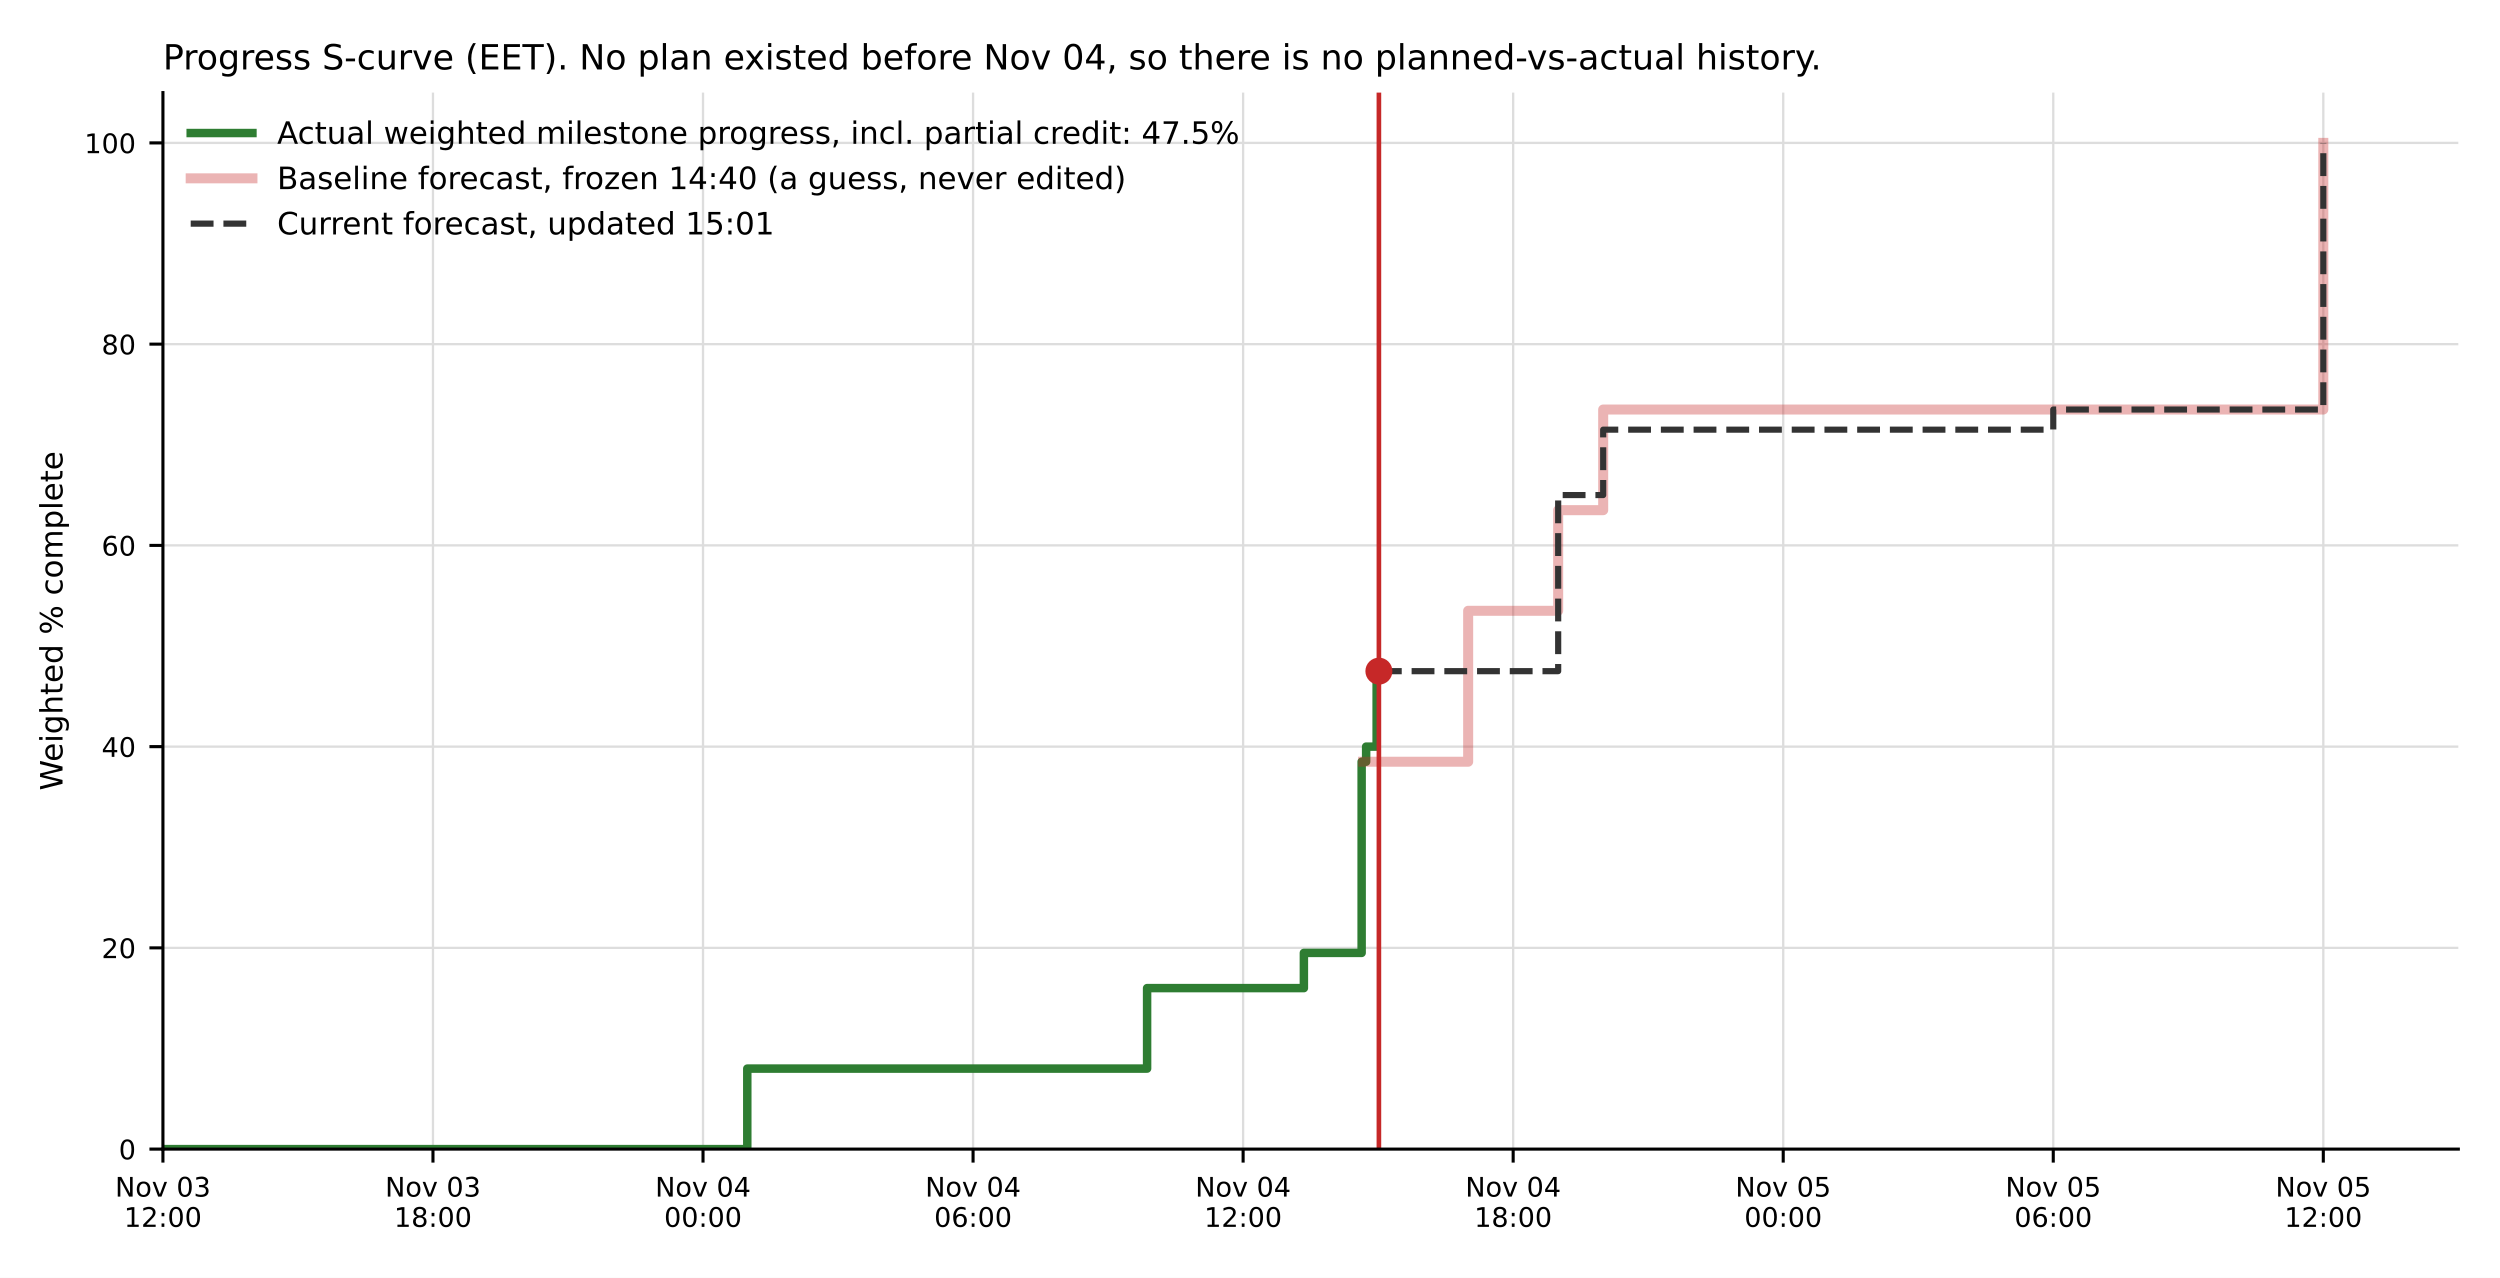
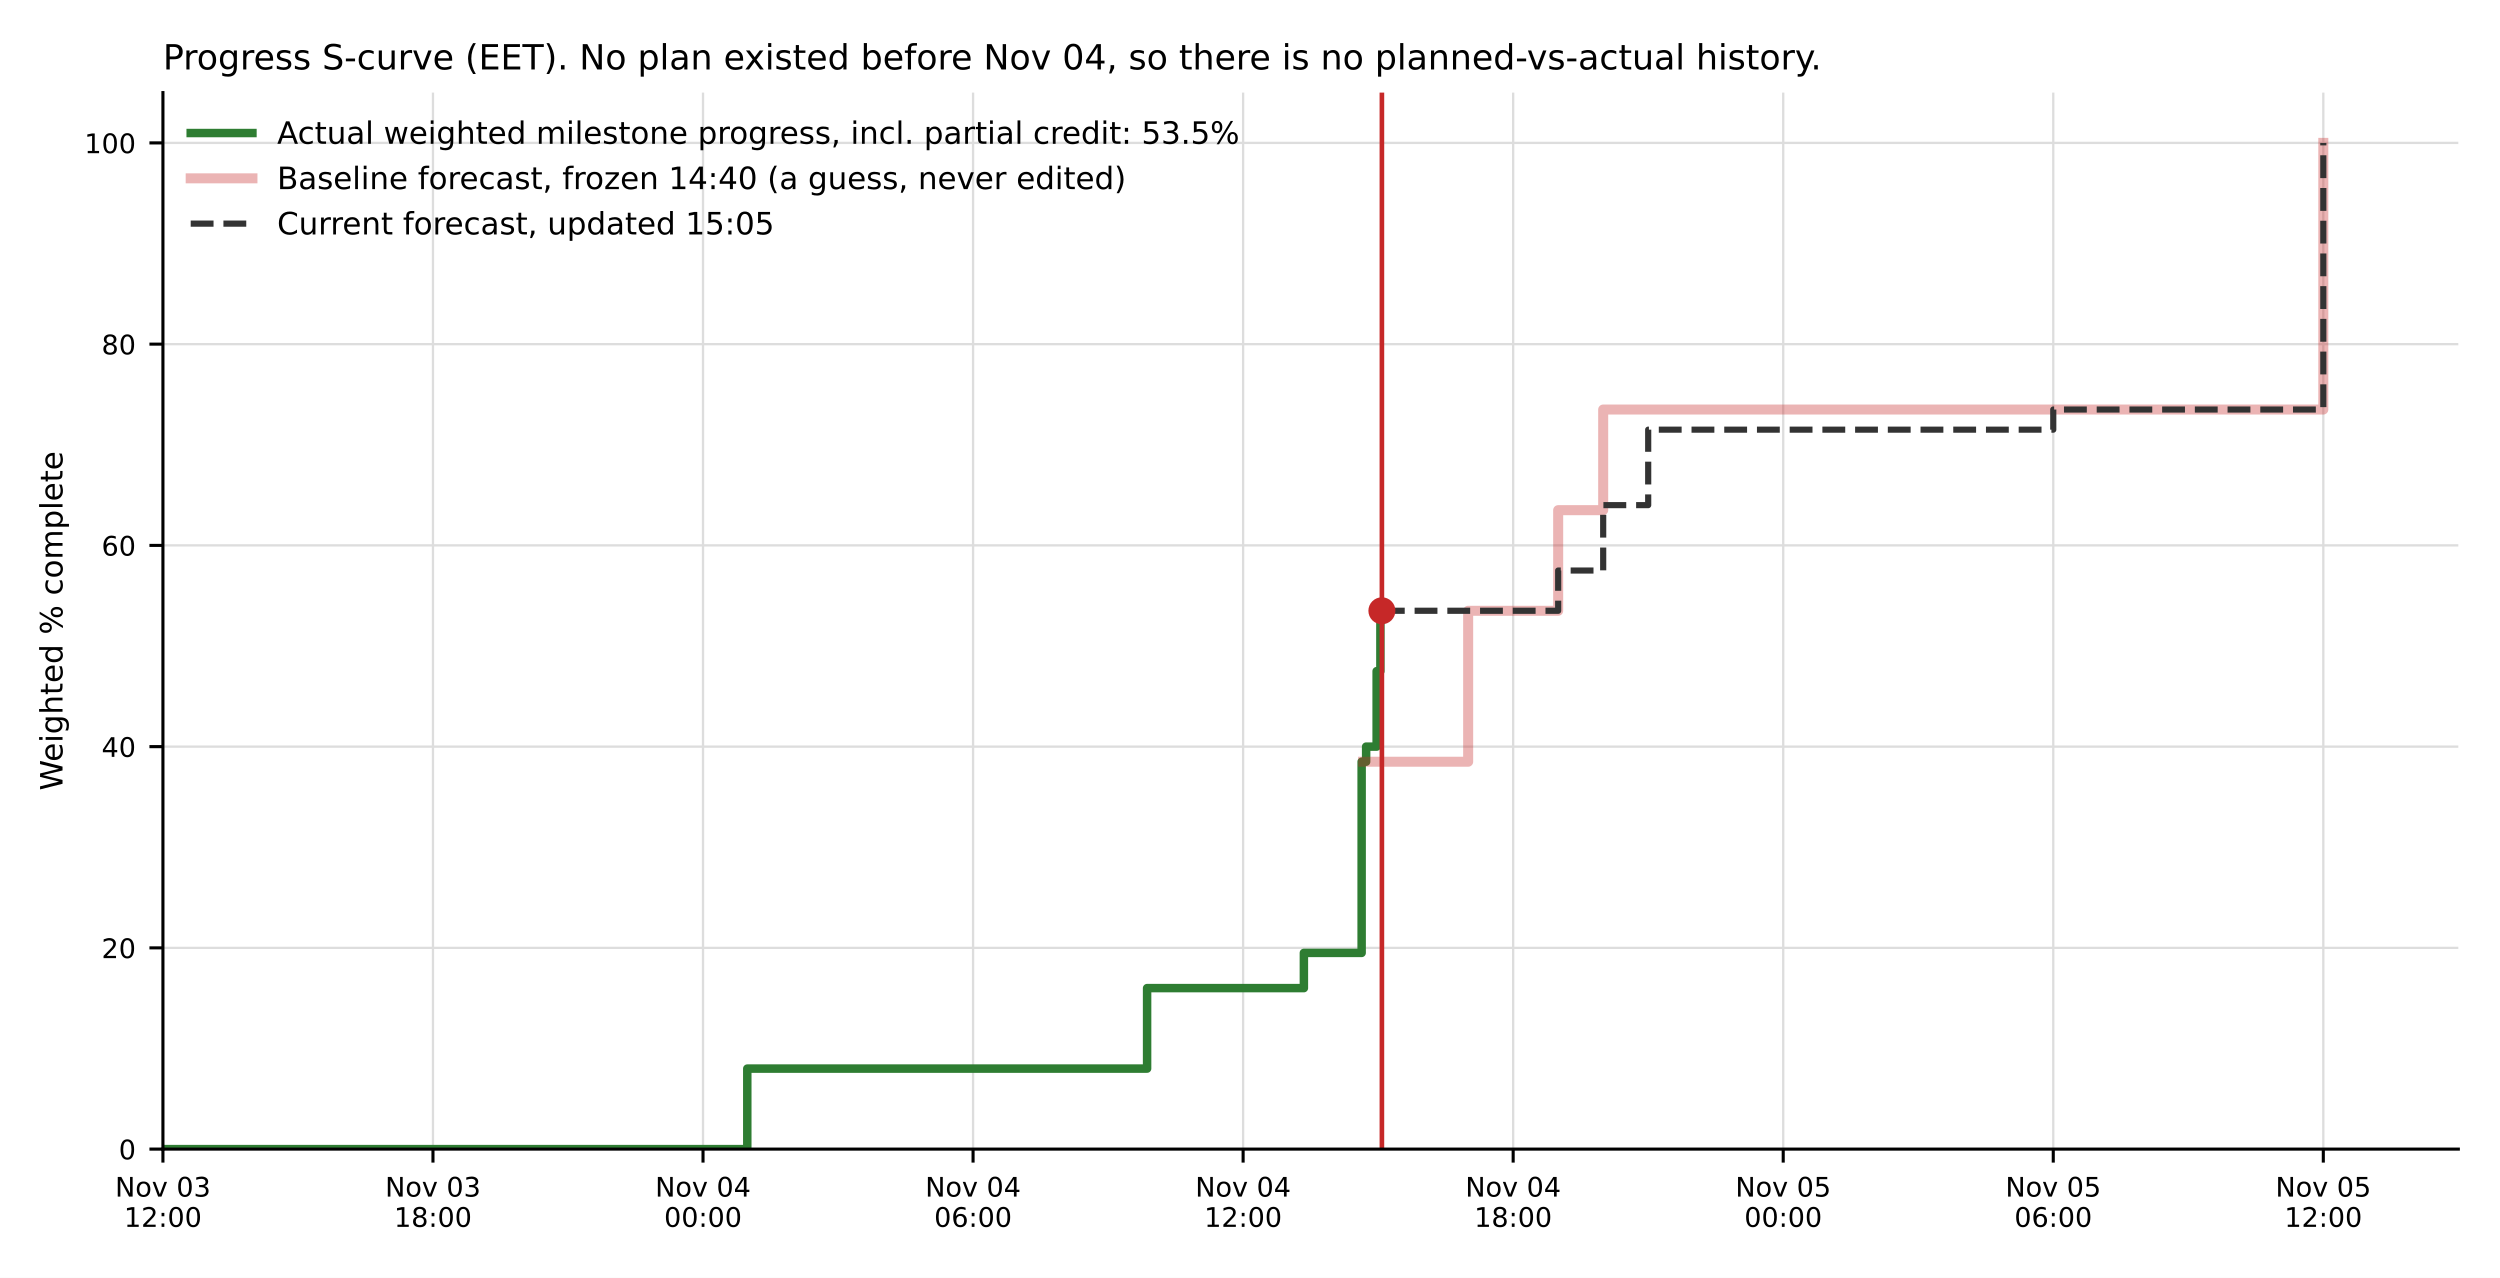
<svg xmlns="http://www.w3.org/2000/svg" xmlns:xlink="http://www.w3.org/1999/xlink" width="648pt" height="331.2pt" viewBox="0 0 648 331.2" version="1.1">
  <defs>
    <style type="text/css">*{stroke-linejoin: round; stroke-linecap: butt}</style>
  </defs>
  <g id="figure_1">
    <g id="patch_1">
      <path d="M 0 331.2  L 648 331.2  L 648 0  L 0 0  z " style="fill: #ffffff" />
    </g>
    <g id="axes_1">
      <g id="patch_2">
        <path d="M 42.23 297.848  L 637.2 297.848  L 637.2 24  L 42.23 24  z " style="fill: #ffffff" />
      </g>
      <g id="matplotlib.axis_1">
        <g id="xtick_1">
          <g id="line2d_1">
-             <path d="M 42.23 297.848  L 42.23 24  " clip-path="url(#p0559523f24)" style="fill: none; stroke: #dddddd; stroke-width: 0.6; stroke-linecap: square" />
+             <path d="M 42.23 297.848  L 42.23 24  " clip-path="url(#p56231a1e0f)" style="fill: none; stroke: #dddddd; stroke-width: 0.6; stroke-linecap: square" />
          </g>
          <g id="line2d_2">
            <defs>
-               <path id="m4dd9663d38" d="M 0 0  L 0 3.5  " style="stroke: #000000; stroke-width: 0.8" />
+               <path id="mfab0b59ffc" d="M 0 0  L 0 3.5  " style="stroke: #000000; stroke-width: 0.8" />
            </defs>
            <g>
-               <use xlink:href="#m4dd9663d38" x="42.23" y="297.848" style="stroke: #000000; stroke-width: 0.8" />
+               <use xlink:href="#mfab0b59ffc" x="42.23" y="297.848" style="stroke: #000000; stroke-width: 0.8" />
            </g>
          </g>
          <g id="text_1">
            <text style="font-size: 7px; font-family: 'DejaVu Sans'" transform="translate(29.83234 310.1669)">Nov 03</text>
            <text style="font-size: 7px; font-family: 'DejaVu Sans'" transform="translate(32.14344 318.0054)">12:00</text>
          </g>
        </g>
        <g id="xtick_2">
          <g id="line2d_3">
-             <path d="M 112.226 297.848  L 112.226 24  " clip-path="url(#p0559523f24)" style="fill: none; stroke: #dddddd; stroke-width: 0.6; stroke-linecap: square" />
+             <path d="M 112.226 297.848  L 112.226 24  " clip-path="url(#p56231a1e0f)" style="fill: none; stroke: #dddddd; stroke-width: 0.6; stroke-linecap: square" />
          </g>
          <g id="line2d_4">
            <g>
-               <use xlink:href="#m4dd9663d38" x="112.226" y="297.848" style="stroke: #000000; stroke-width: 0.8" />
+               <use xlink:href="#mfab0b59ffc" x="112.226" y="297.848" style="stroke: #000000; stroke-width: 0.8" />
            </g>
          </g>
          <g id="text_2">
            <text style="font-size: 7px; font-family: 'DejaVu Sans'" transform="translate(99.82881 310.1669)">Nov 03</text>
            <text style="font-size: 7px; font-family: 'DejaVu Sans'" transform="translate(102.1399 318.0054)">18:00</text>
          </g>
        </g>
        <g id="xtick_3">
          <g id="line2d_5">
-             <path d="M 182.223 297.848  L 182.223 24  " clip-path="url(#p0559523f24)" style="fill: none; stroke: #dddddd; stroke-width: 0.6; stroke-linecap: square" />
+             <path d="M 182.223 297.848  L 182.223 24  " clip-path="url(#p56231a1e0f)" style="fill: none; stroke: #dddddd; stroke-width: 0.6; stroke-linecap: square" />
          </g>
          <g id="line2d_6">
            <g>
-               <use xlink:href="#m4dd9663d38" x="182.223" y="297.848" style="stroke: #000000; stroke-width: 0.8" />
+               <use xlink:href="#mfab0b59ffc" x="182.223" y="297.848" style="stroke: #000000; stroke-width: 0.8" />
            </g>
          </g>
          <g id="text_3">
            <text style="font-size: 7px; font-family: 'DejaVu Sans'" transform="translate(169.8253 310.1669)">Nov 04</text>
            <text style="font-size: 7px; font-family: 'DejaVu Sans'" transform="translate(172.1364 318.0054)">00:00</text>
          </g>
        </g>
        <g id="xtick_4">
          <g id="line2d_7">
-             <path d="M 252.219 297.848  L 252.219 24  " clip-path="url(#p0559523f24)" style="fill: none; stroke: #dddddd; stroke-width: 0.6; stroke-linecap: square" />
+             <path d="M 252.219 297.848  L 252.219 24  " clip-path="url(#p56231a1e0f)" style="fill: none; stroke: #dddddd; stroke-width: 0.6; stroke-linecap: square" />
          </g>
          <g id="line2d_8">
            <g>
-               <use xlink:href="#m4dd9663d38" x="252.219" y="297.848" style="stroke: #000000; stroke-width: 0.8" />
+               <use xlink:href="#mfab0b59ffc" x="252.219" y="297.848" style="stroke: #000000; stroke-width: 0.8" />
            </g>
          </g>
          <g id="text_4">
            <text style="font-size: 7px; font-family: 'DejaVu Sans'" transform="translate(239.8218 310.1669)">Nov 04</text>
            <text style="font-size: 7px; font-family: 'DejaVu Sans'" transform="translate(242.1328 318.0054)">06:00</text>
          </g>
        </g>
        <g id="xtick_5">
          <g id="line2d_9">
-             <path d="M 322.216 297.848  L 322.216 24  " clip-path="url(#p0559523f24)" style="fill: none; stroke: #dddddd; stroke-width: 0.6; stroke-linecap: square" />
+             <path d="M 322.216 297.848  L 322.216 24  " clip-path="url(#p56231a1e0f)" style="fill: none; stroke: #dddddd; stroke-width: 0.6; stroke-linecap: square" />
          </g>
          <g id="line2d_10">
            <g>
-               <use xlink:href="#m4dd9663d38" x="322.216" y="297.848" style="stroke: #000000; stroke-width: 0.8" />
+               <use xlink:href="#mfab0b59ffc" x="322.216" y="297.848" style="stroke: #000000; stroke-width: 0.8" />
            </g>
          </g>
          <g id="text_5">
            <text style="font-size: 7px; font-family: 'DejaVu Sans'" transform="translate(309.8182 310.1669)">Nov 04</text>
            <text style="font-size: 7px; font-family: 'DejaVu Sans'" transform="translate(312.1293 318.0054)">12:00</text>
          </g>
        </g>
        <g id="xtick_6">
          <g id="line2d_11">
-             <path d="M 392.212 297.848  L 392.212 24  " clip-path="url(#p0559523f24)" style="fill: none; stroke: #dddddd; stroke-width: 0.6; stroke-linecap: square" />
+             <path d="M 392.212 297.848  L 392.212 24  " clip-path="url(#p56231a1e0f)" style="fill: none; stroke: #dddddd; stroke-width: 0.6; stroke-linecap: square" />
          </g>
          <g id="line2d_12">
            <g>
-               <use xlink:href="#m4dd9663d38" x="392.212" y="297.848" style="stroke: #000000; stroke-width: 0.8" />
+               <use xlink:href="#mfab0b59ffc" x="392.212" y="297.848" style="stroke: #000000; stroke-width: 0.8" />
            </g>
          </g>
          <g id="text_6">
            <text style="font-size: 7px; font-family: 'DejaVu Sans'" transform="translate(379.8147 310.1669)">Nov 04</text>
            <text style="font-size: 7px; font-family: 'DejaVu Sans'" transform="translate(382.1258 318.0054)">18:00</text>
          </g>
        </g>
        <g id="xtick_7">
          <g id="line2d_13">
-             <path d="M 462.209 297.848  L 462.209 24  " clip-path="url(#p0559523f24)" style="fill: none; stroke: #dddddd; stroke-width: 0.6; stroke-linecap: square" />
+             <path d="M 462.209 297.848  L 462.209 24  " clip-path="url(#p56231a1e0f)" style="fill: none; stroke: #dddddd; stroke-width: 0.6; stroke-linecap: square" />
          </g>
          <g id="line2d_14">
            <g>
-               <use xlink:href="#m4dd9663d38" x="462.209" y="297.848" style="stroke: #000000; stroke-width: 0.8" />
+               <use xlink:href="#mfab0b59ffc" x="462.209" y="297.848" style="stroke: #000000; stroke-width: 0.8" />
            </g>
          </g>
          <g id="text_7">
            <text style="font-size: 7px; font-family: 'DejaVu Sans'" transform="translate(449.8112 310.1669)">Nov 05</text>
            <text style="font-size: 7px; font-family: 'DejaVu Sans'" transform="translate(452.1223 318.0054)">00:00</text>
          </g>
        </g>
        <g id="xtick_8">
          <g id="line2d_15">
-             <path d="M 532.205 297.848  L 532.205 24  " clip-path="url(#p0559523f24)" style="fill: none; stroke: #dddddd; stroke-width: 0.6; stroke-linecap: square" />
+             <path d="M 532.205 297.848  L 532.205 24  " clip-path="url(#p56231a1e0f)" style="fill: none; stroke: #dddddd; stroke-width: 0.6; stroke-linecap: square" />
          </g>
          <g id="line2d_16">
            <g>
-               <use xlink:href="#m4dd9663d38" x="532.205" y="297.848" style="stroke: #000000; stroke-width: 0.8" />
+               <use xlink:href="#mfab0b59ffc" x="532.205" y="297.848" style="stroke: #000000; stroke-width: 0.8" />
            </g>
          </g>
          <g id="text_8">
            <text style="font-size: 7px; font-family: 'DejaVu Sans'" transform="translate(519.8076 310.1669)">Nov 05</text>
            <text style="font-size: 7px; font-family: 'DejaVu Sans'" transform="translate(522.1187 318.0054)">06:00</text>
          </g>
        </g>
        <g id="xtick_9">
          <g id="line2d_17">
-             <path d="M 602.202 297.848  L 602.202 24  " clip-path="url(#p0559523f24)" style="fill: none; stroke: #dddddd; stroke-width: 0.6; stroke-linecap: square" />
+             <path d="M 602.202 297.848  L 602.202 24  " clip-path="url(#p56231a1e0f)" style="fill: none; stroke: #dddddd; stroke-width: 0.6; stroke-linecap: square" />
          </g>
          <g id="line2d_18">
            <g>
-               <use xlink:href="#m4dd9663d38" x="602.202" y="297.848" style="stroke: #000000; stroke-width: 0.8" />
+               <use xlink:href="#mfab0b59ffc" x="602.202" y="297.848" style="stroke: #000000; stroke-width: 0.8" />
            </g>
          </g>
          <g id="text_9">
            <text style="font-size: 7px; font-family: 'DejaVu Sans'" transform="translate(589.8041 310.1669)">Nov 05</text>
            <text style="font-size: 7px; font-family: 'DejaVu Sans'" transform="translate(592.1152 318.0054)">12:00</text>
          </g>
        </g>
      </g>
      <g id="matplotlib.axis_2">
        <g id="ytick_1">
          <g id="line2d_19">
-             <path d="M 42.23 297.848  L 637.2 297.848  " clip-path="url(#p0559523f24)" style="fill: none; stroke: #dddddd; stroke-width: 0.6; stroke-linecap: square" />
+             <path d="M 42.23 297.848  L 637.2 297.848  " clip-path="url(#p56231a1e0f)" style="fill: none; stroke: #dddddd; stroke-width: 0.6; stroke-linecap: square" />
          </g>
          <g id="line2d_20">
            <defs>
-               <path id="mfe14325a99" d="M 0 0  L -3.5 0  " style="stroke: #000000; stroke-width: 0.8" />
+               <path id="m53ae4453ba" d="M 0 0  L -3.5 0  " style="stroke: #000000; stroke-width: 0.8" />
            </defs>
            <g>
-               <use xlink:href="#mfe14325a99" x="42.23" y="297.848" style="stroke: #000000; stroke-width: 0.8" />
+               <use xlink:href="#m53ae4453ba" x="42.23" y="297.848" style="stroke: #000000; stroke-width: 0.8" />
            </g>
          </g>
          <g id="text_10">
            <text style="font-size: 7px; font-family: 'DejaVu Sans'; text-anchor: end" x="35.23" y="300.507" transform="rotate(-0 35.23 300.5075)">0</text>
          </g>
        </g>
        <g id="ytick_2">
          <g id="line2d_21">
-             <path d="M 42.23 245.686  L 637.2 245.686  " clip-path="url(#p0559523f24)" style="fill: none; stroke: #dddddd; stroke-width: 0.6; stroke-linecap: square" />
+             <path d="M 42.23 245.686  L 637.2 245.686  " clip-path="url(#p56231a1e0f)" style="fill: none; stroke: #dddddd; stroke-width: 0.6; stroke-linecap: square" />
          </g>
          <g id="line2d_22">
            <g>
-               <use xlink:href="#mfe14325a99" x="42.23" y="245.686" style="stroke: #000000; stroke-width: 0.8" />
+               <use xlink:href="#m53ae4453ba" x="42.23" y="245.686" style="stroke: #000000; stroke-width: 0.8" />
            </g>
          </g>
          <g id="text_11">
            <text style="font-size: 7px; font-family: 'DejaVu Sans'; text-anchor: end" x="35.23" y="248.346" transform="rotate(-0 35.23 248.3459)">20</text>
          </g>
        </g>
        <g id="ytick_3">
          <g id="line2d_23">
-             <path d="M 42.23 193.525  L 637.2 193.525  " clip-path="url(#p0559523f24)" style="fill: none; stroke: #dddddd; stroke-width: 0.6; stroke-linecap: square" />
+             <path d="M 42.23 193.525  L 637.2 193.525  " clip-path="url(#p56231a1e0f)" style="fill: none; stroke: #dddddd; stroke-width: 0.6; stroke-linecap: square" />
          </g>
          <g id="line2d_24">
            <g>
-               <use xlink:href="#mfe14325a99" x="42.23" y="193.525" style="stroke: #000000; stroke-width: 0.8" />
+               <use xlink:href="#m53ae4453ba" x="42.23" y="193.525" style="stroke: #000000; stroke-width: 0.8" />
            </g>
          </g>
          <g id="text_12">
            <text style="font-size: 7px; font-family: 'DejaVu Sans'; text-anchor: end" x="35.23" y="196.184" transform="rotate(-0 35.23 196.1844)">40</text>
          </g>
        </g>
        <g id="ytick_4">
          <g id="line2d_25">
-             <path d="M 42.23 141.363  L 637.2 141.363  " clip-path="url(#p0559523f24)" style="fill: none; stroke: #dddddd; stroke-width: 0.6; stroke-linecap: square" />
+             <path d="M 42.23 141.363  L 637.2 141.363  " clip-path="url(#p56231a1e0f)" style="fill: none; stroke: #dddddd; stroke-width: 0.6; stroke-linecap: square" />
          </g>
          <g id="line2d_26">
            <g>
-               <use xlink:href="#mfe14325a99" x="42.23" y="141.363" style="stroke: #000000; stroke-width: 0.8" />
+               <use xlink:href="#m53ae4453ba" x="42.23" y="141.363" style="stroke: #000000; stroke-width: 0.8" />
            </g>
          </g>
          <g id="text_13">
            <text style="font-size: 7px; font-family: 'DejaVu Sans'; text-anchor: end" x="35.23" y="144.023" transform="rotate(-0 35.23 144.0229)">60</text>
          </g>
        </g>
        <g id="ytick_5">
          <g id="line2d_27">
-             <path d="M 42.23 89.202  L 637.2 89.202  " clip-path="url(#p0559523f24)" style="fill: none; stroke: #dddddd; stroke-width: 0.6; stroke-linecap: square" />
+             <path d="M 42.23 89.202  L 637.2 89.202  " clip-path="url(#p56231a1e0f)" style="fill: none; stroke: #dddddd; stroke-width: 0.6; stroke-linecap: square" />
          </g>
          <g id="line2d_28">
            <g>
-               <use xlink:href="#mfe14325a99" x="42.23" y="89.202" style="stroke: #000000; stroke-width: 0.8" />
+               <use xlink:href="#m53ae4453ba" x="42.23" y="89.202" style="stroke: #000000; stroke-width: 0.8" />
            </g>
          </g>
          <g id="text_14">
            <text style="font-size: 7px; font-family: 'DejaVu Sans'; text-anchor: end" x="35.23" y="91.861" transform="rotate(-0 35.23 91.86136)">80</text>
          </g>
        </g>
        <g id="ytick_6">
          <g id="line2d_29">
-             <path d="M 42.23 37.04  L 637.2 37.04  " clip-path="url(#p0559523f24)" style="fill: none; stroke: #dddddd; stroke-width: 0.6; stroke-linecap: square" />
+             <path d="M 42.23 37.04  L 637.2 37.04  " clip-path="url(#p56231a1e0f)" style="fill: none; stroke: #dddddd; stroke-width: 0.6; stroke-linecap: square" />
          </g>
          <g id="line2d_30">
            <g>
-               <use xlink:href="#mfe14325a99" x="42.23" y="37.04" style="stroke: #000000; stroke-width: 0.8" />
+               <use xlink:href="#m53ae4453ba" x="42.23" y="37.04" style="stroke: #000000; stroke-width: 0.8" />
            </g>
          </g>
          <g id="text_15">
            <text style="font-size: 7px; font-family: 'DejaVu Sans'; text-anchor: end" x="35.23" y="39.7" transform="rotate(-0 35.23 39.69983)">100</text>
          </g>
        </g>
        <g id="text_16">
          <text style="font-size: 8px; font-family: 'DejaVu Sans'; text-anchor: middle" x="16.205" y="160.924" transform="rotate(-90 16.205 160.924)">Weighted % complete</text>
        </g>
      </g>
      <g id="line2d_31">
-         <path d="M 42.23 297.848  L 193.695 297.848  L 193.695 276.983  L 297.328 276.983  L 297.328 256.119  L 337.965 256.119  L 337.965 246.991  L 352.937 246.991  L 352.937 236.558  L 352.937 236.558  L 352.937 197.437  L 354.103 197.437  L 354.103 193.525  L 356.825 193.525  L 356.825 173.964  L 357.409 173.964  " clip-path="url(#p0559523f24)" style="fill: none; stroke: #2e7d32; stroke-width: 2.2; stroke-linecap: square" />
+         <path d="M 42.23 297.848  L 193.695 297.848  L 193.695 276.983  L 297.328 276.983  L 297.328 256.119  L 337.965 256.119  L 337.965 246.991  L 352.937 246.991  L 352.937 236.558  L 352.937 236.558  L 352.937 197.437  L 354.103 197.437  L 354.103 193.525  L 356.825 193.525  L 356.825 173.964  L 357.797 173.964  L 357.797 158.316  L 358.186 158.316  " clip-path="url(#p56231a1e0f)" style="fill: none; stroke: #2e7d32; stroke-width: 2.2; stroke-linecap: square" />
      </g>
      <g id="line2d_32">
-         <path d="M 353.325 197.437  L 380.546 197.437  L 380.546 158.316  L 403.878 158.316  L 403.878 147.884  L 403.878 147.884  L 403.878 132.235  L 415.545 132.235  L 415.545 119.195  L 415.545 119.195  L 415.545 106.154  L 602.202 106.154  L 602.202 97.026  L 602.202 97.026  L 602.202 37.04  " clip-path="url(#p0559523f24)" style="fill: none; stroke: #c62828; stroke-opacity: 0.35; stroke-width: 2.6; stroke-linecap: square" />
+         <path d="M 353.325 197.437  L 380.546 197.437  L 380.546 158.316  L 403.878 158.316  L 403.878 147.884  L 403.878 147.884  L 403.878 132.235  L 415.545 132.235  L 415.545 119.195  L 415.545 119.195  L 415.545 106.154  L 602.202 106.154  L 602.202 97.026  L 602.202 97.026  L 602.202 37.04  " clip-path="url(#p56231a1e0f)" style="fill: none; stroke: #c62828; stroke-opacity: 0.35; stroke-width: 2.6; stroke-linecap: square" />
      </g>
      <g id="line2d_33">
-         <path d="M 357.409 173.964  L 403.878 173.964  L 403.878 163.532  L 403.878 163.532  L 403.878 147.884  L 403.878 147.884  L 403.878 128.323  L 415.545 128.323  L 415.545 124.411  L 415.545 124.411  L 415.545 111.371  L 532.205 111.371  L 532.205 106.154  L 602.202 106.154  L 602.202 97.026  L 602.202 97.026  L 602.202 37.04  " clip-path="url(#p0559523f24)" style="fill: none; stroke-dasharray: 5.92,2.56; stroke-dashoffset: 0; stroke: #333333; stroke-width: 1.6" />
+         <path d="M 358.186 158.316  L 403.878 158.316  L 403.878 147.884  L 415.545 147.884  L 415.545 143.972  L 415.545 143.972  L 415.545 130.931  L 427.211 130.931  L 427.211 111.371  L 532.205 111.371  L 532.205 106.154  L 602.202 106.154  L 602.202 97.026  L 602.202 97.026  L 602.202 37.04  " clip-path="url(#p56231a1e0f)" style="fill: none; stroke-dasharray: 5.92,2.56; stroke-dashoffset: 0; stroke: #333333; stroke-width: 1.6" />
      </g>
      <g id="line2d_34">
-         <path d="M 357.409 297.848  L 357.409 24  " clip-path="url(#p0559523f24)" style="fill: none; stroke: #c62828; stroke-width: 1.2; stroke-linecap: square" />
+         <path d="M 358.186 297.848  L 358.186 24  " clip-path="url(#p56231a1e0f)" style="fill: none; stroke: #c62828; stroke-width: 1.2; stroke-linecap: square" />
      </g>
      <g id="patch_3">
        <path d="M 42.23 297.848  L 42.23 24  " style="fill: none; stroke: #000000; stroke-width: 0.8; stroke-linejoin: miter; stroke-linecap: square" />
      </g>
      <g id="patch_4">
        <path d="M 42.23 297.848  L 637.2 297.848  " style="fill: none; stroke: #000000; stroke-width: 0.8; stroke-linejoin: miter; stroke-linecap: square" />
      </g>
      <g id="text_17">
        <text style="font-size: 9px; font-family: 'DejaVu Sans'; text-anchor: start" x="42.23" y="18" transform="rotate(-0 42.23 18)">Progress S-curve (EET). No plan existed before Nov 04, so there is no planned-vs-actual history.</text>
      </g>
      <g id="PathCollection_1">
        <defs>
-           <path id="mf3a5acb954" d="M 0 3  C 0.796 3 1.559 2.684 2.121 2.121  C 2.684 1.559 3 0.796 3 0  C 3 -0.796 2.684 -1.559 2.121 -2.121  C 1.559 -2.684 0.796 -3 0 -3  C -0.796 -3 -1.559 -2.684 -2.121 -2.121  C -2.684 -1.559 -3 -0.796 -3 0  C -3 0.796 -2.684 1.559 -2.121 2.121  C -1.559 2.684 -0.796 3 0 3  z " style="stroke: #c62828" />
+           <path id="m0b24123d9f" d="M 0 3  C 0.796 3 1.559 2.684 2.121 2.121  C 2.684 1.559 3 0.796 3 0  C 3 -0.796 2.684 -1.559 2.121 -2.121  C 1.559 -2.684 0.796 -3 0 -3  C -0.796 -3 -1.559 -2.684 -2.121 -2.121  C -2.684 -1.559 -3 -0.796 -3 0  C -3 0.796 -2.684 1.559 -2.121 2.121  C -1.559 2.684 -0.796 3 0 3  z " style="stroke: #c62828" />
        </defs>
-         <g clip-path="url(#p0559523f24)">
-           <use xlink:href="#mf3a5acb954" x="357.409" y="173.964" style="fill: #c62828; stroke: #c62828" />
+         <g clip-path="url(#p56231a1e0f)">
+           <use xlink:href="#m0b24123d9f" x="358.186" y="158.316" style="fill: #c62828; stroke: #c62828" />
        </g>
      </g>
      <g id="legend_1">
        <g id="line2d_35">
          <path d="M 49.43 34.479  L 57.43 34.479  L 65.43 34.479  " style="fill: none; stroke: #2e7d32; stroke-width: 2.2; stroke-linecap: square" />
        </g>
        <g id="text_18">
-           <text style="font-size: 8px; font-family: 'DejaVu Sans'; text-anchor: start" x="71.83" y="37.279" transform="rotate(-0 71.83 37.27875)">Actual weighted milestone progress, incl. partial credit: 47.5%</text>
+           <text style="font-size: 8px; font-family: 'DejaVu Sans'; text-anchor: start" x="71.83" y="37.279" transform="rotate(-0 71.83 37.27875)">Actual weighted milestone progress, incl. partial credit: 53.5%</text>
        </g>
        <g id="line2d_36">
          <path d="M 49.43 46.221  L 57.43 46.221  L 65.43 46.221  " style="fill: none; stroke: #c62828; stroke-opacity: 0.35; stroke-width: 2.6; stroke-linecap: square" />
        </g>
        <g id="text_19">
          <text style="font-size: 8px; font-family: 'DejaVu Sans'; text-anchor: start" x="71.83" y="49.021" transform="rotate(-0 71.83 49.02125)">Baseline forecast, frozen 14:40 (a guess, never edited)</text>
        </g>
        <g id="line2d_37">
          <path d="M 49.43 57.964  L 57.43 57.964  L 65.43 57.964  " style="fill: none; stroke-dasharray: 5.92,2.56; stroke-dashoffset: 0; stroke: #333333; stroke-width: 1.6" />
        </g>
        <g id="text_20">
-           <text style="font-size: 8px; font-family: 'DejaVu Sans'; text-anchor: start" x="71.83" y="60.764" transform="rotate(-0 71.83 60.76375)">Current forecast, updated 15:01</text>
+           <text style="font-size: 8px; font-family: 'DejaVu Sans'; text-anchor: start" x="71.83" y="60.764" transform="rotate(-0 71.83 60.76375)">Current forecast, updated 15:05</text>
        </g>
      </g>
    </g>
  </g>
  <defs>
-     <clipPath id="p0559523f24">
+     <clipPath id="p56231a1e0f">
      <rect x="42.23" y="24" width="594.97" height="273.848" />
    </clipPath>
  </defs>
</svg>
